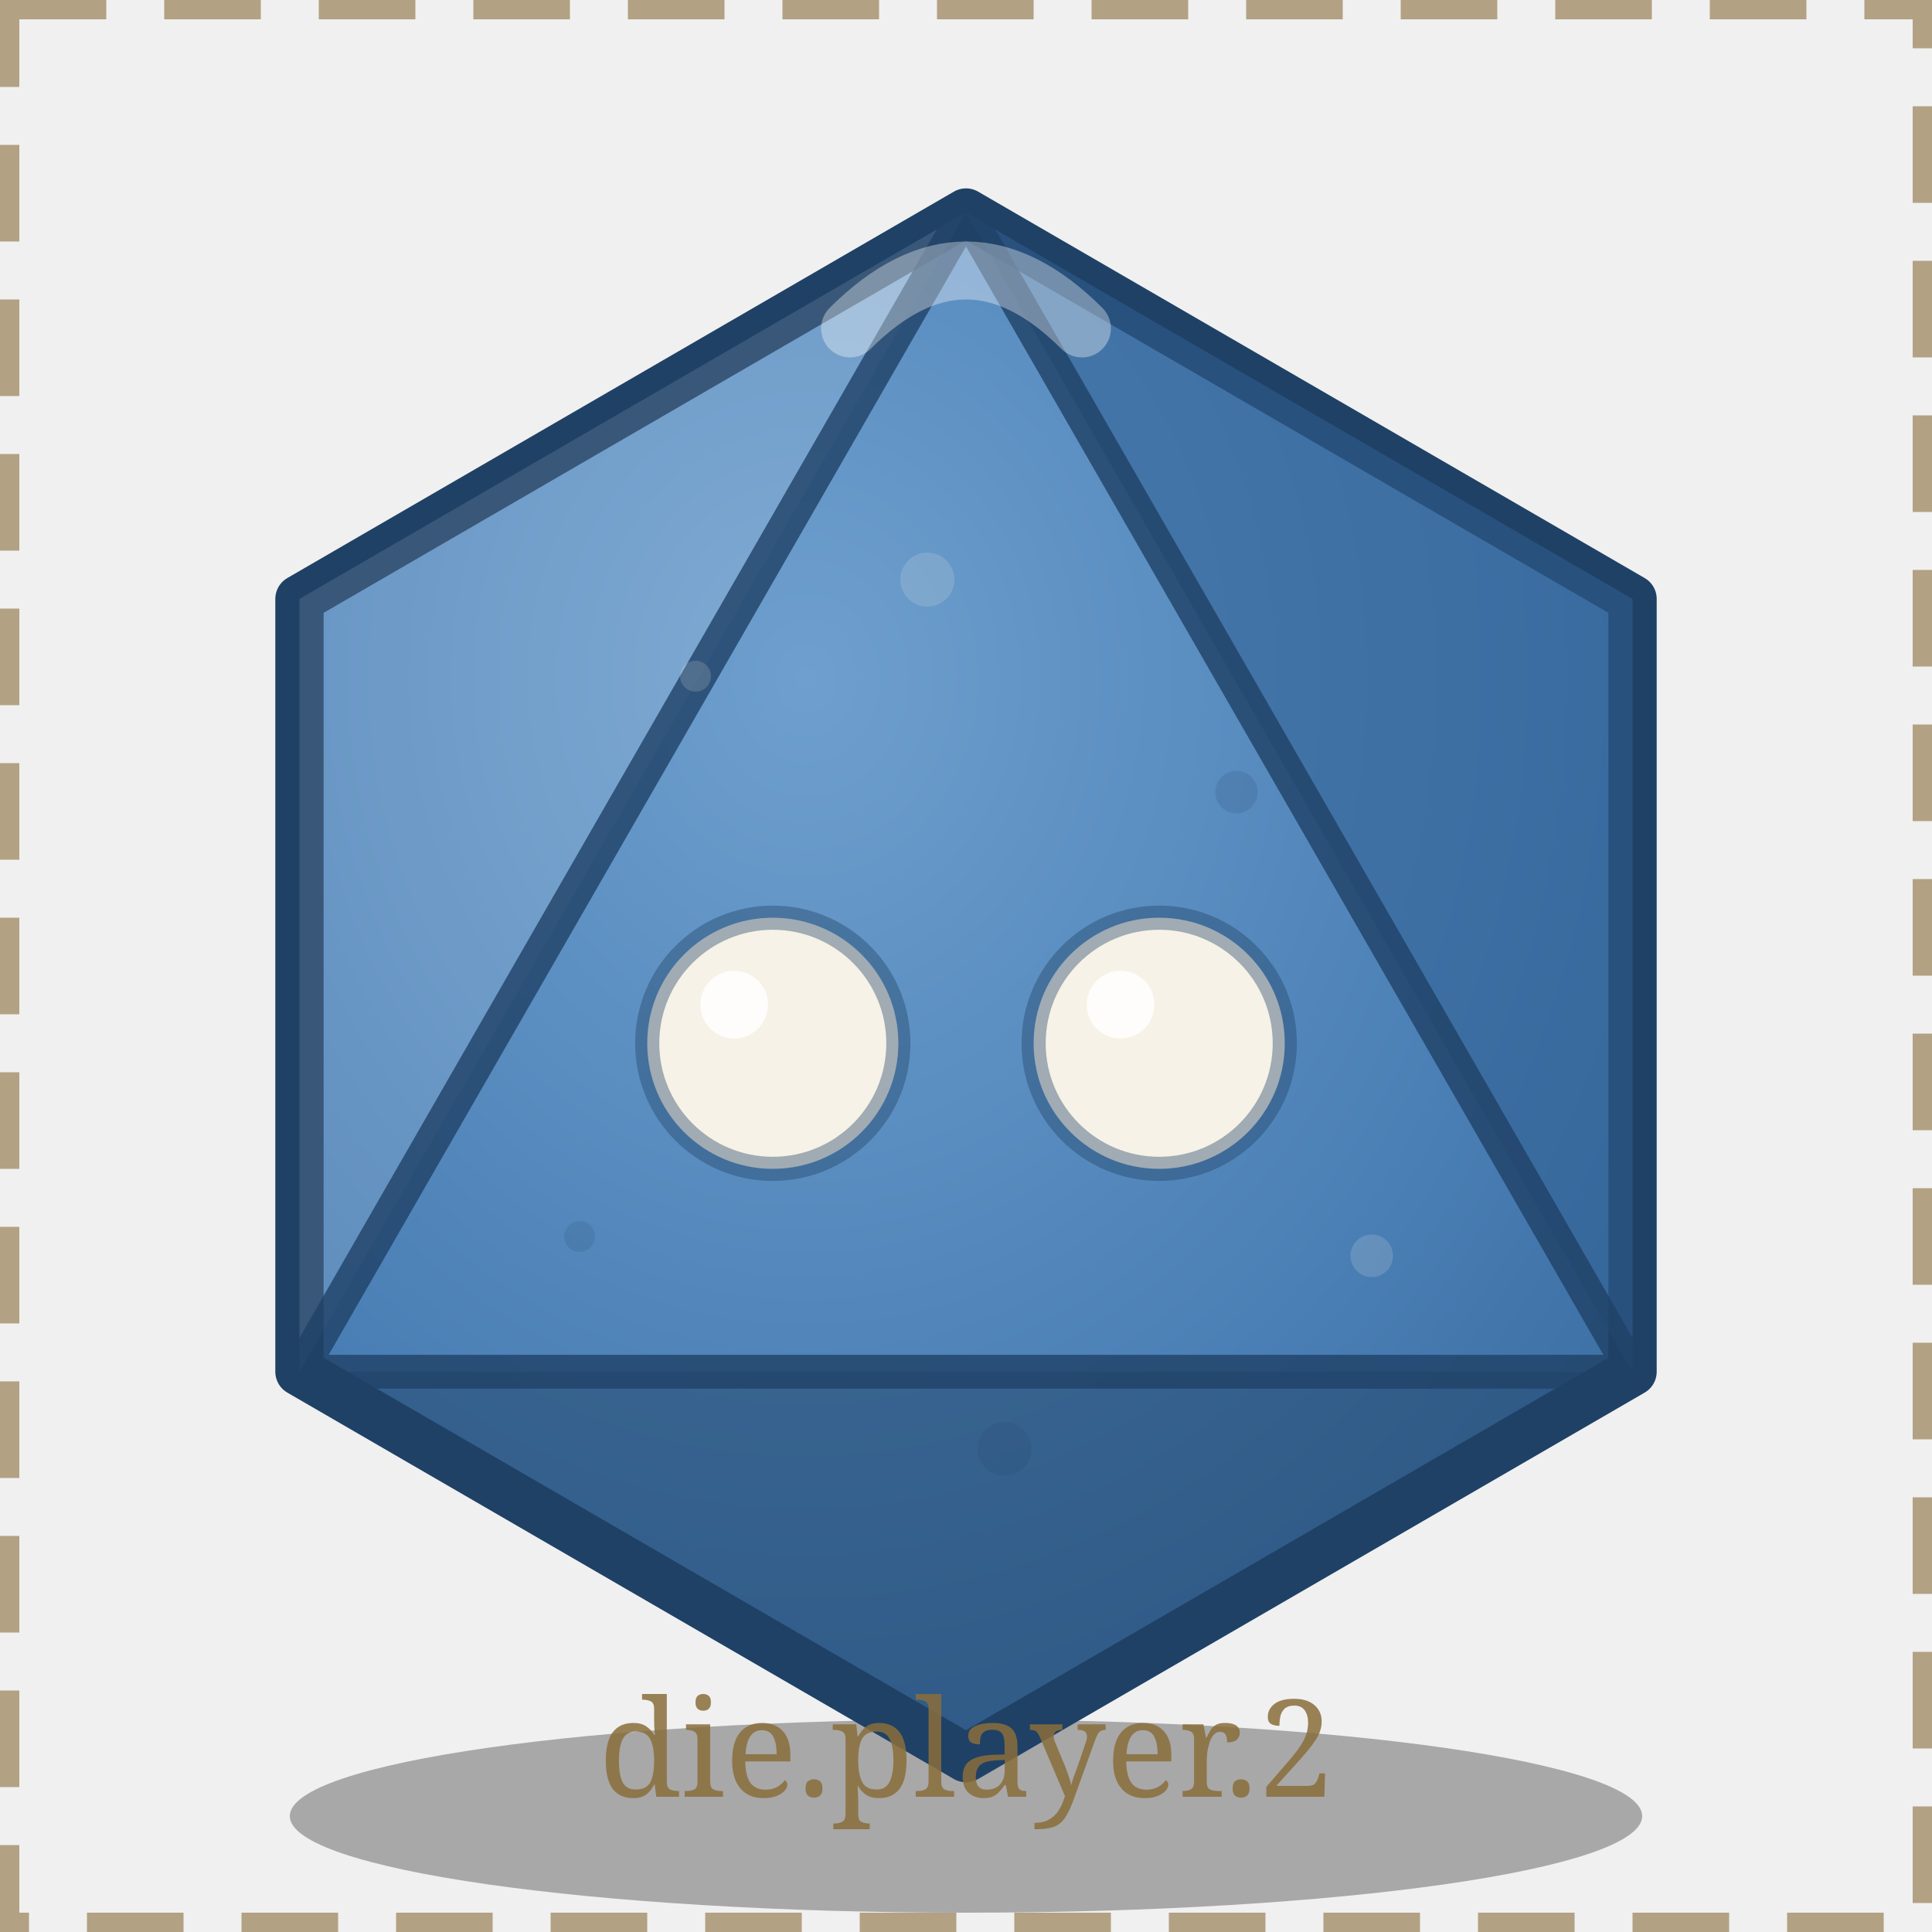
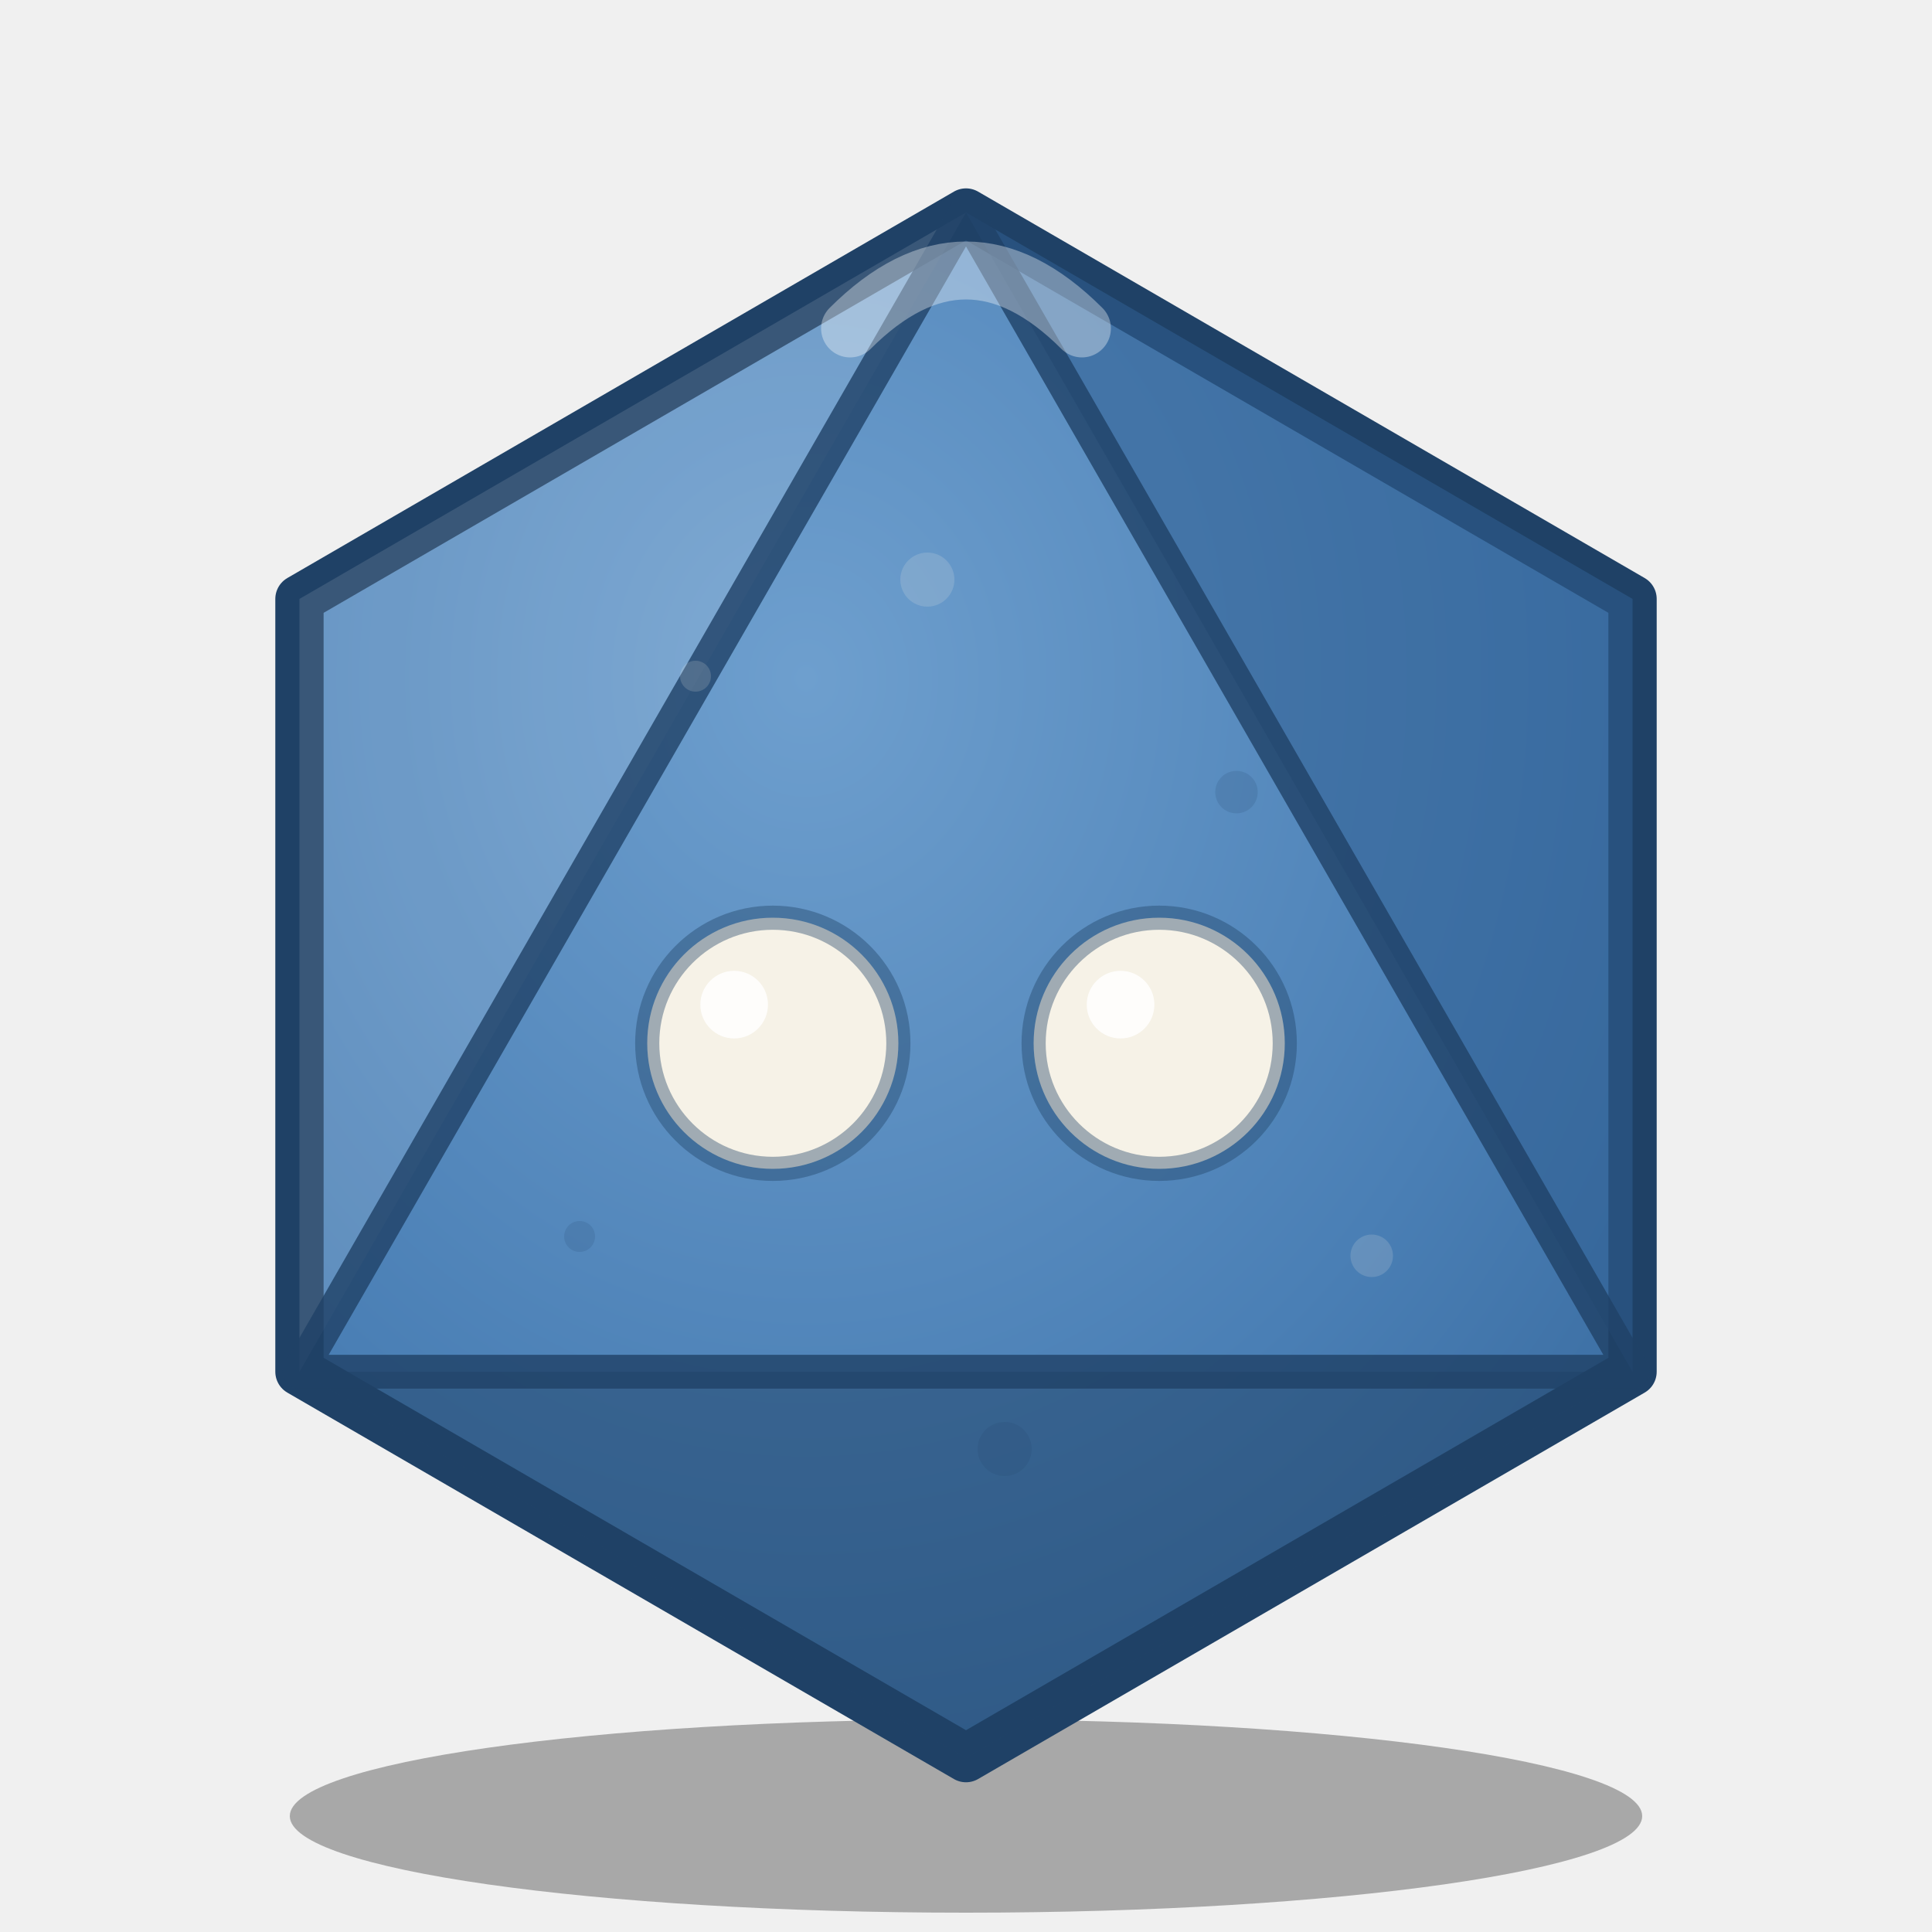
<svg xmlns="http://www.w3.org/2000/svg" viewBox="0 0 200 200">
  <defs>
    <radialGradient id="body" cx="0.38" cy="0.3" r="1">
      <stop offset="0%" stop-color="#6e9fce" />
      <stop offset="55%" stop-color="#4a7fb5" />
      <stop offset="100%" stop-color="#2f5f92" />
    </radialGradient>
  </defs>
  <ellipse cx="100" cy="188" rx="70" ry="10" fill="#000000" opacity="0.3" />
  <path d="M 100 22 L 169 62 L 169 142 L 100 182 L 31 142 L 31 62 Z" fill="url(#body)" stroke="#1f4166" stroke-width="5" stroke-linejoin="round" />
  <path d="M 100 22 L 31 62 L 31 142 Z" fill="#ffffff" opacity="0.12" />
  <path d="M 100 22 L 169 62 L 169 142 Z" fill="#2f5f92" opacity="0.55" />
  <path d="M 31 142 L 100 182 L 169 142 Z" fill="#1f4166" opacity="0.5" />
  <path d="M 100 22 L 169 142 L 31 142 Z" fill="none" stroke="#1f4166" stroke-width="3.5" opacity="0.8" stroke-linejoin="round" />
  <path d="M 88 34 Q 100 22 112 34" stroke="#ffffff" stroke-width="6" opacity="0.35" fill="none" stroke-linecap="round" />
  <circle cx="72" cy="70" r="1.6" fill="#f6f2e7" opacity="0.16" />
  <circle cx="128" cy="82" r="2.2" fill="#1f4166" opacity="0.16" />
  <circle cx="96" cy="60" r="2.8" fill="#f6f2e7" opacity="0.16" />
  <circle cx="60" cy="128" r="1.6" fill="#1f4166" opacity="0.16" />
  <circle cx="142" cy="130" r="2.2" fill="#f6f2e7" opacity="0.16" />
  <circle cx="104" cy="150" r="2.8" fill="#1f4166" opacity="0.16" />
  <circle cx="82" cy="108" r="1.6" fill="#f6f2e7" opacity="0.16" />
  <circle cx="120" cy="116" r="2.2" fill="#1f4166" opacity="0.16" />
  <circle cx="80" cy="108" r="13" fill="#f6f2e7" />
  <circle cx="80" cy="108" r="13" fill="none" stroke="#1f4166" stroke-opacity="0.4" stroke-width="2.5" />
  <circle cx="76" cy="104" r="3.5" fill="#ffffff" opacity="0.85" />
  <circle cx="120" cy="108" r="13" fill="#f6f2e7" />
  <circle cx="120" cy="108" r="13" fill="none" stroke="#1f4166" stroke-opacity="0.4" stroke-width="2.5" />
  <circle cx="116" cy="104" r="3.5" fill="#ffffff" opacity="0.85" />
-   <rect x="1" y="1" width="198" height="198" fill="none" stroke="#8a6d3b" stroke-width="2" stroke-dasharray="10 6" opacity="0.6" />
-   <text x="100" y="186" text-anchor="middle" font-family="Georgia, serif" font-size="14" fill="#8a6d3b" opacity="0.85">die.player.2</text>
</svg>
